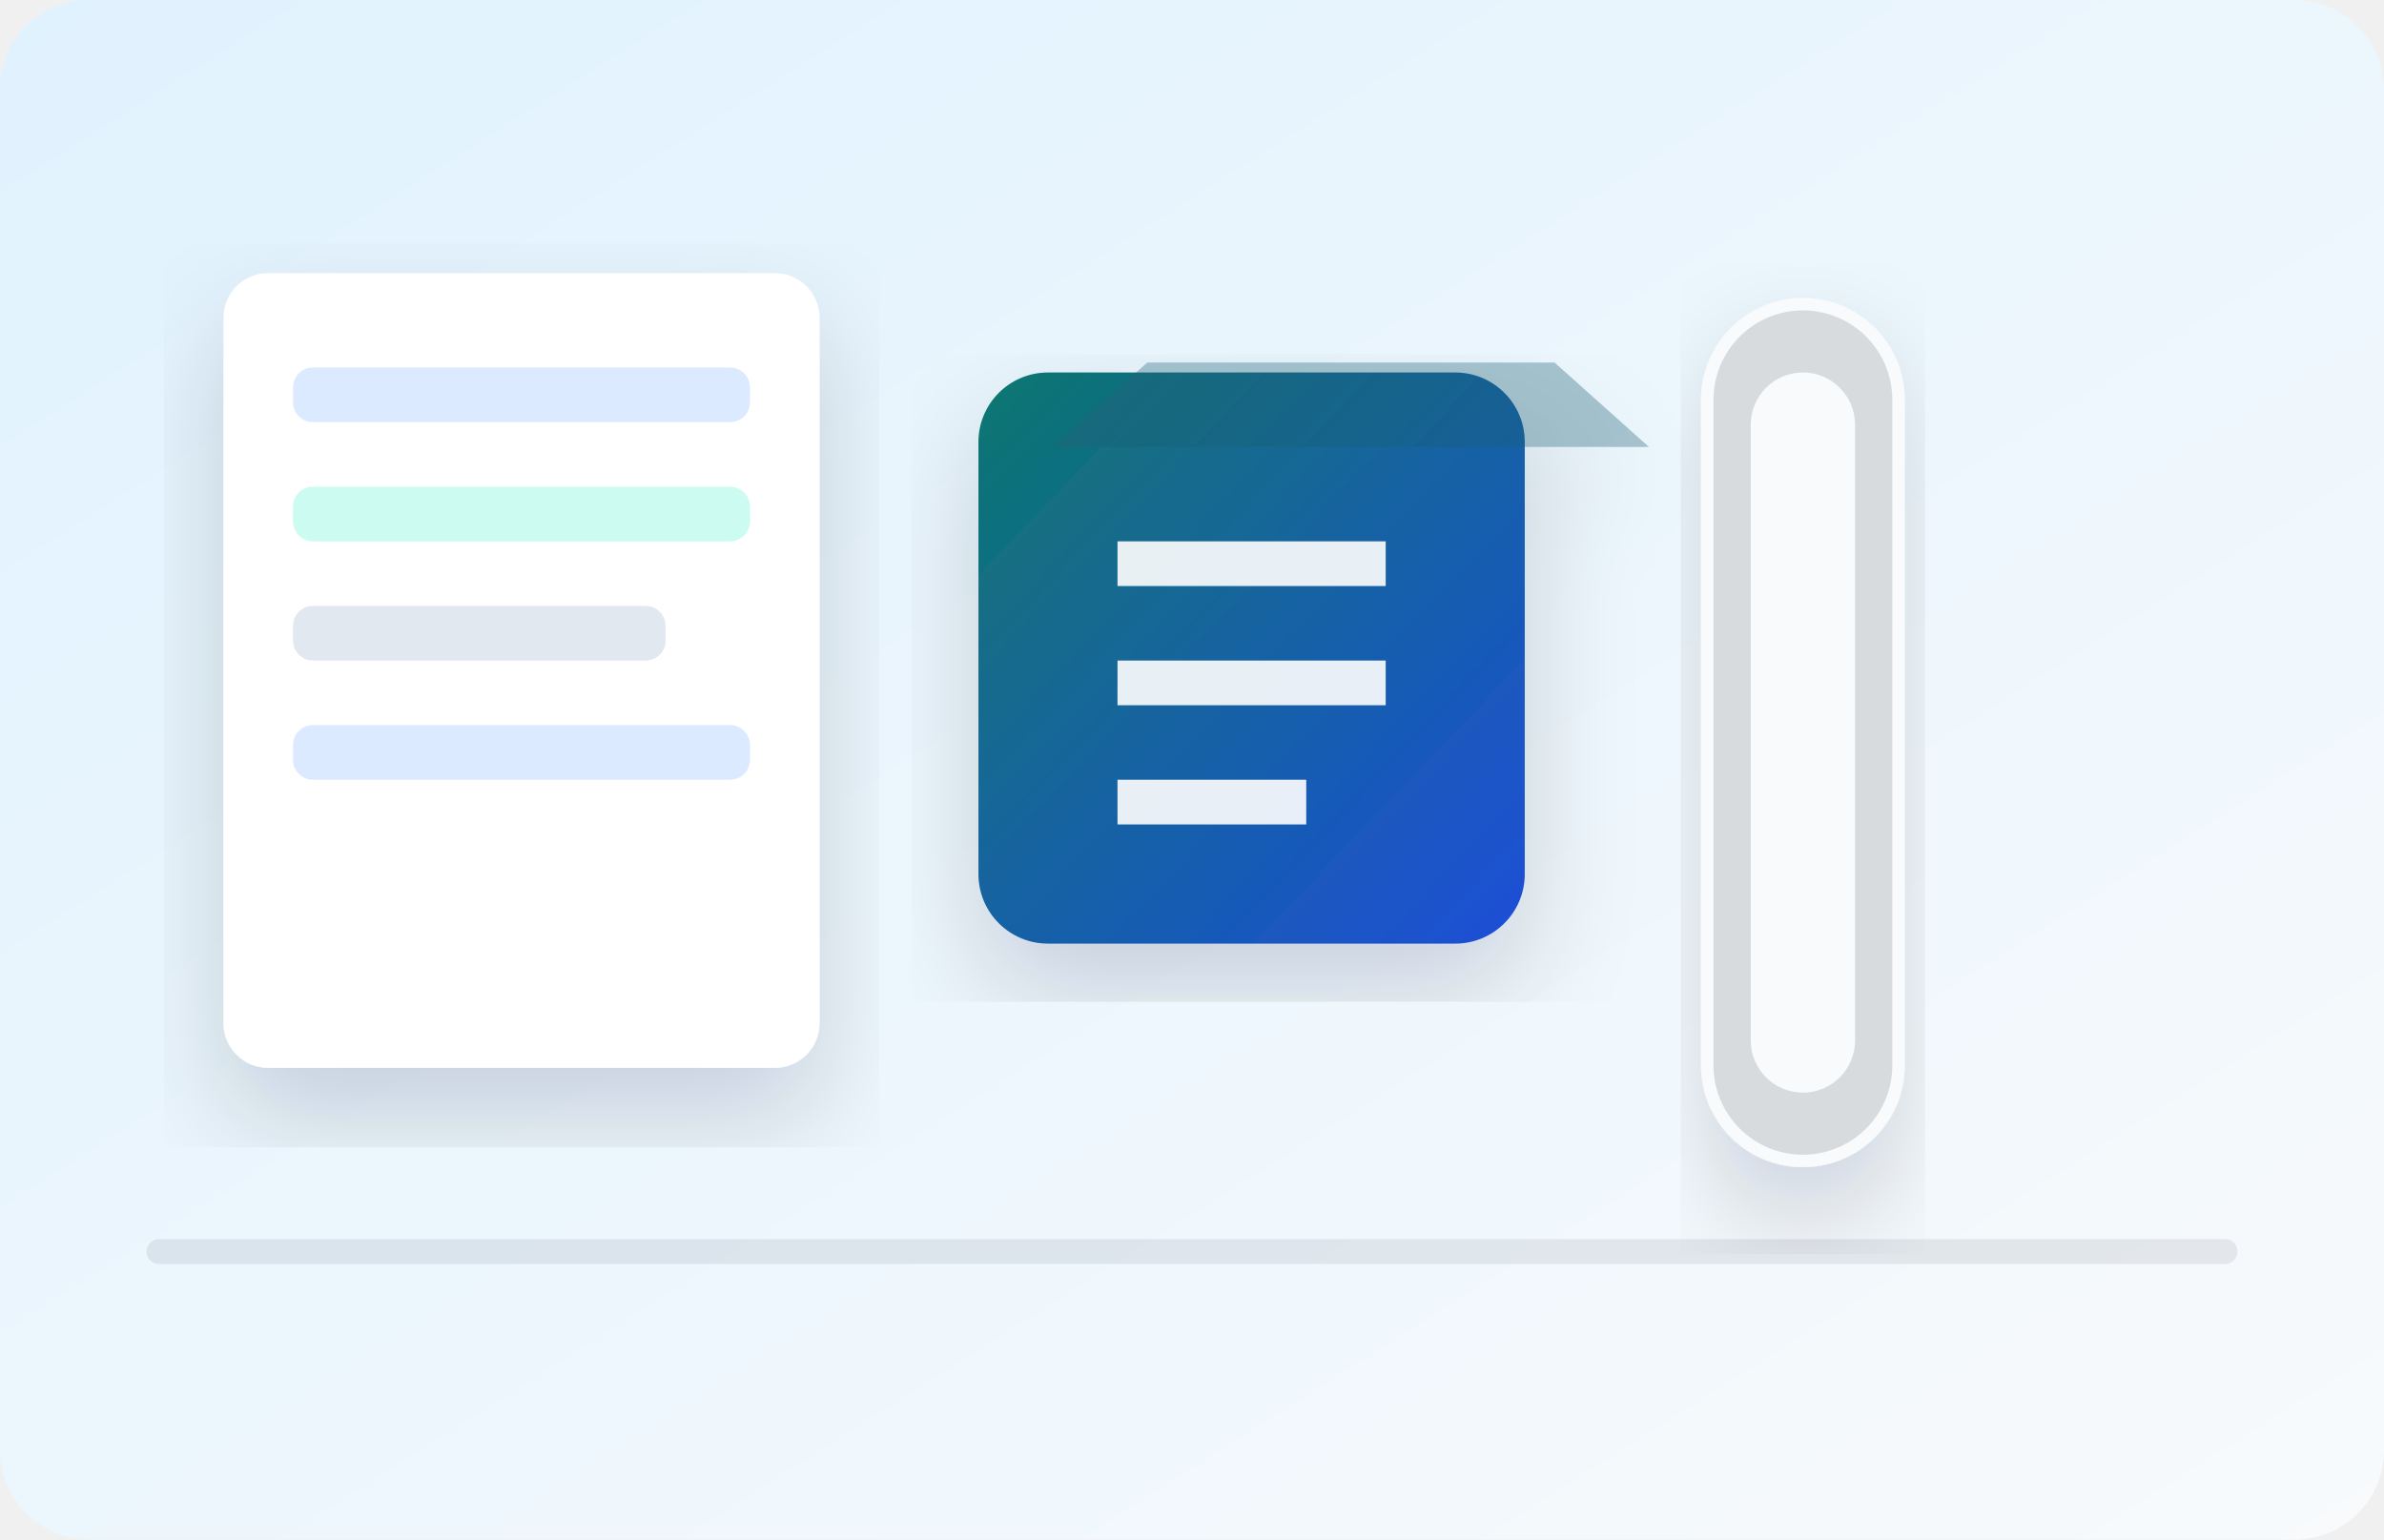
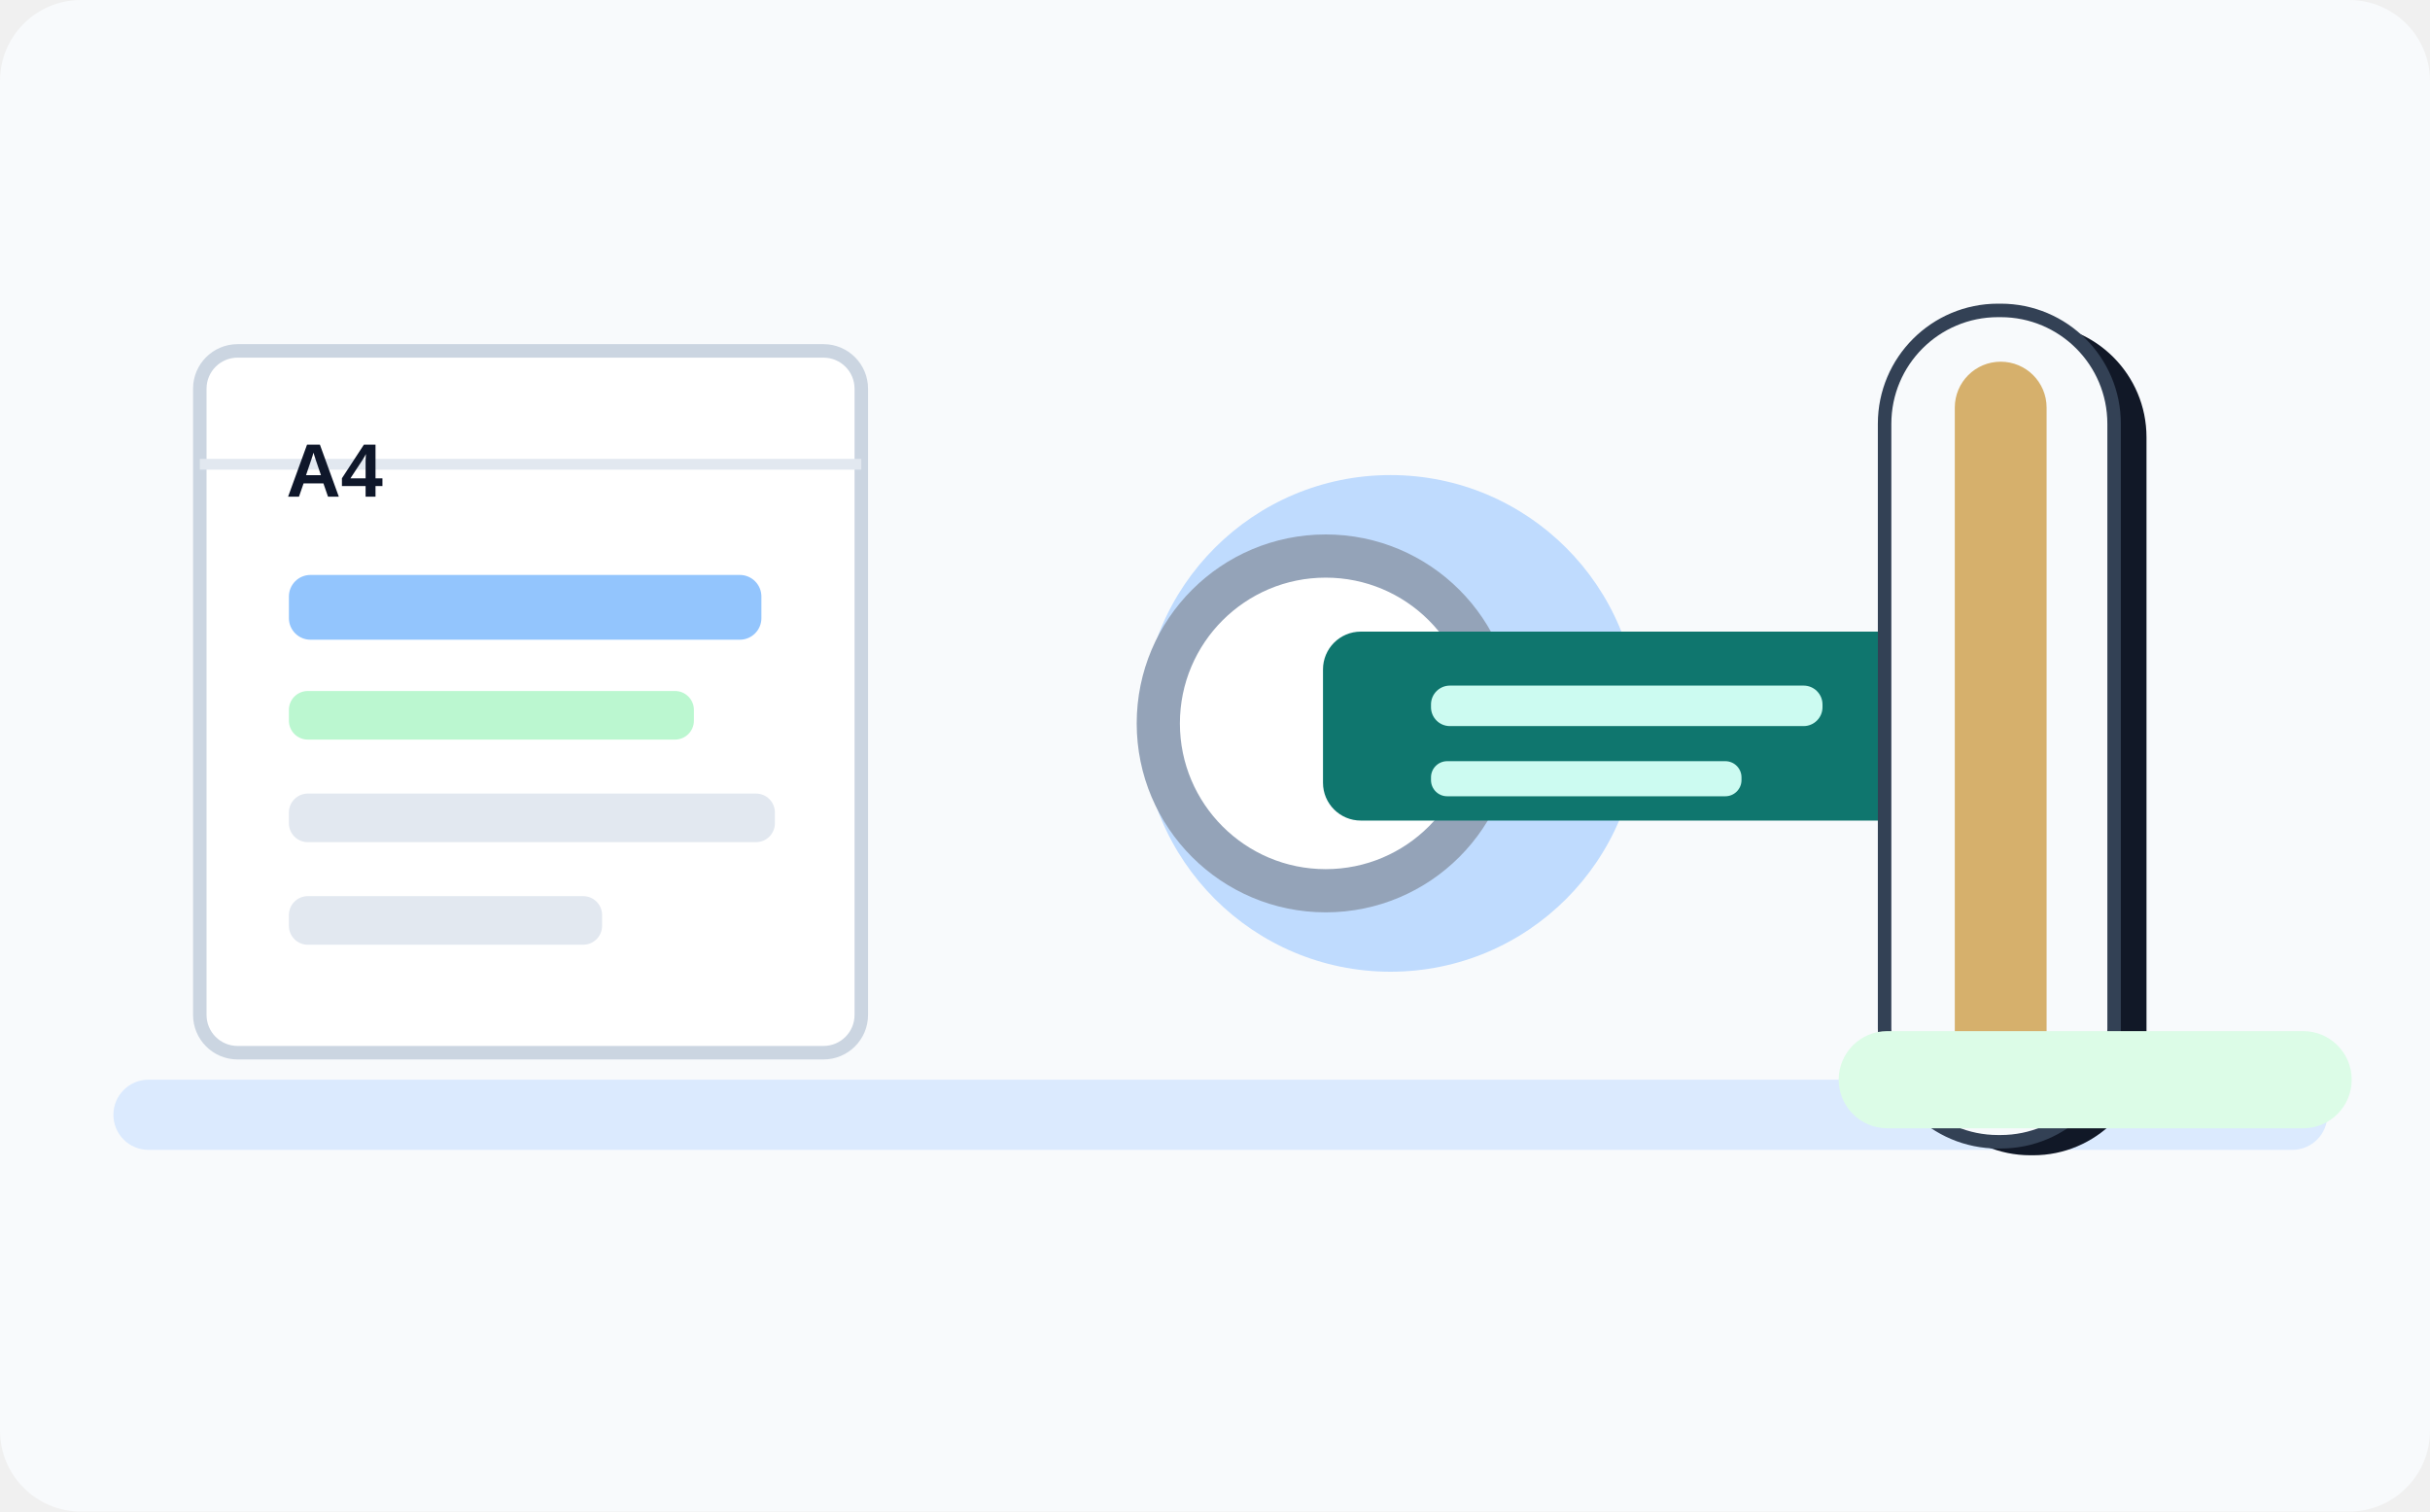
- <svg xmlns="http://www.w3.org/2000/svg" viewBox="0 0 960 620">
-   <defs>
-     <linearGradient id="bg" x1="0" y1="0" x2="1" y2="1">
-       <stop stop-color="#e0f2fe" />
-       <stop offset="1" stop-color="#f8fafc" />
-     </linearGradient>
-     <linearGradient id="box" x1="0" y1="0" x2="1" y2="1">
-       <stop stop-color="#0f766e" />
-       <stop offset="1" stop-color="#1d4ed8" />
-     </linearGradient>
-     <filter id="s">
-       <feDropShadow dx="0" dy="20" stdDeviation="22" flood-color="#0f172a" flood-opacity=".16" />
-     </filter>
-   </defs>
-   <rect width="960" height="620" rx="36" fill="url(#bg)" />
-   <g filter="url(#s)">
-     <rect x="90" y="110" width="240" height="320" rx="18" fill="#fff" />
-     <rect x="118" y="148" width="184" height="22" rx="8" fill="#dbeafe" />
-     <rect x="118" y="196" width="184" height="22" rx="8" fill="#ccfbf1" />
-     <rect x="118" y="244" width="150" height="22" rx="8" fill="#e2e8f0" />
-     <rect x="118" y="292" width="184" height="22" rx="8" fill="#dbeafe" />
+ <svg xmlns="http://www.w3.org/2000/svg" viewBox="0 0 900 560">
+   <rect width="900" height="560" rx="30" fill="#f8fafc" />
+   <rect x="42" y="400" width="820" height="26" rx="13" fill="#dbeafe" />
+   <g transform="translate(74 130)">
+     <rect width="245" height="260" rx="14" fill="#fff" stroke="#cbd5e1" stroke-width="5" />
+     <path d="M0 42h245" stroke="#e2e8f0" stroke-width="4" />
+     <rect x="33" y="83" width="175" height="24" rx="8" fill="#93c5fd" />
+     <rect x="33" y="126" width="150" height="18" rx="7" fill="#bbf7d0" />
+     <rect x="33" y="164" width="180" height="18" rx="7" fill="#e2e8f0" />
+     <rect x="33" y="202" width="116" height="18" rx="7" fill="#e2e8f0" />
+     <text x="32" y="54" font-family="Arial" font-size="28" font-weight="800" fill="#0f172a">A4</text>
  </g>
-   <g filter="url(#s)">
-     <rect x="394" y="150" width="220" height="230" rx="28" fill="url(#box)" />
-     <path d="M450 218h108v18H450zm0 48h108v18H450zm0 48h76v18h-76z" fill="#fff" opacity=".9" />
-     <path d="M424 180l38-34h164l38 34z" fill="#155e75" opacity=".34" />
+   <g transform="translate(375 156)">
+     <ellipse cx="140" cy="112" rx="92" ry="92" fill="#bfdbfe" />
+     <circle cx="116" cy="112" r="62" fill="#fff" stroke="#94a3b8" stroke-width="16" />
+     <rect x="115" y="78" width="230" height="70" rx="14" fill="#0f766e" />
+     <rect x="155" y="98" width="145" height="15" rx="7" fill="#ccfbf1" />
+     <rect x="155" y="126" width="115" height="13" rx="6" fill="#ccfbf1" />
  </g>
-   <g filter="url(#s)">
-     <rect x="685" y="120" width="82" height="350" rx="41" fill="#f8fafc" />
-     <rect x="690" y="125" width="72" height="340" rx="36" fill="#111827" opacity=".14" />
-     <rect x="705" y="150" width="42" height="290" rx="21" fill="#f8fafc" />
+   <g transform="translate(656 96)">
+     <rect x="54" y="24" width="85" height="308" rx="42" fill="#111827" />
+     <rect x="42" y="19" width="85" height="308" rx="42" fill="#f8fafc" stroke="#334155" stroke-width="5" />
+     <rect x="68" y="38" width="34" height="270" rx="17" fill="#d6b06c" />
+     <rect x="25" y="286" width="190" height="36" rx="18" fill="#dcfce7" />
  </g>
-   <path d="M64 504h832" stroke="#0f172a" stroke-opacity=".08" stroke-width="10" stroke-linecap="round" />
</svg>
